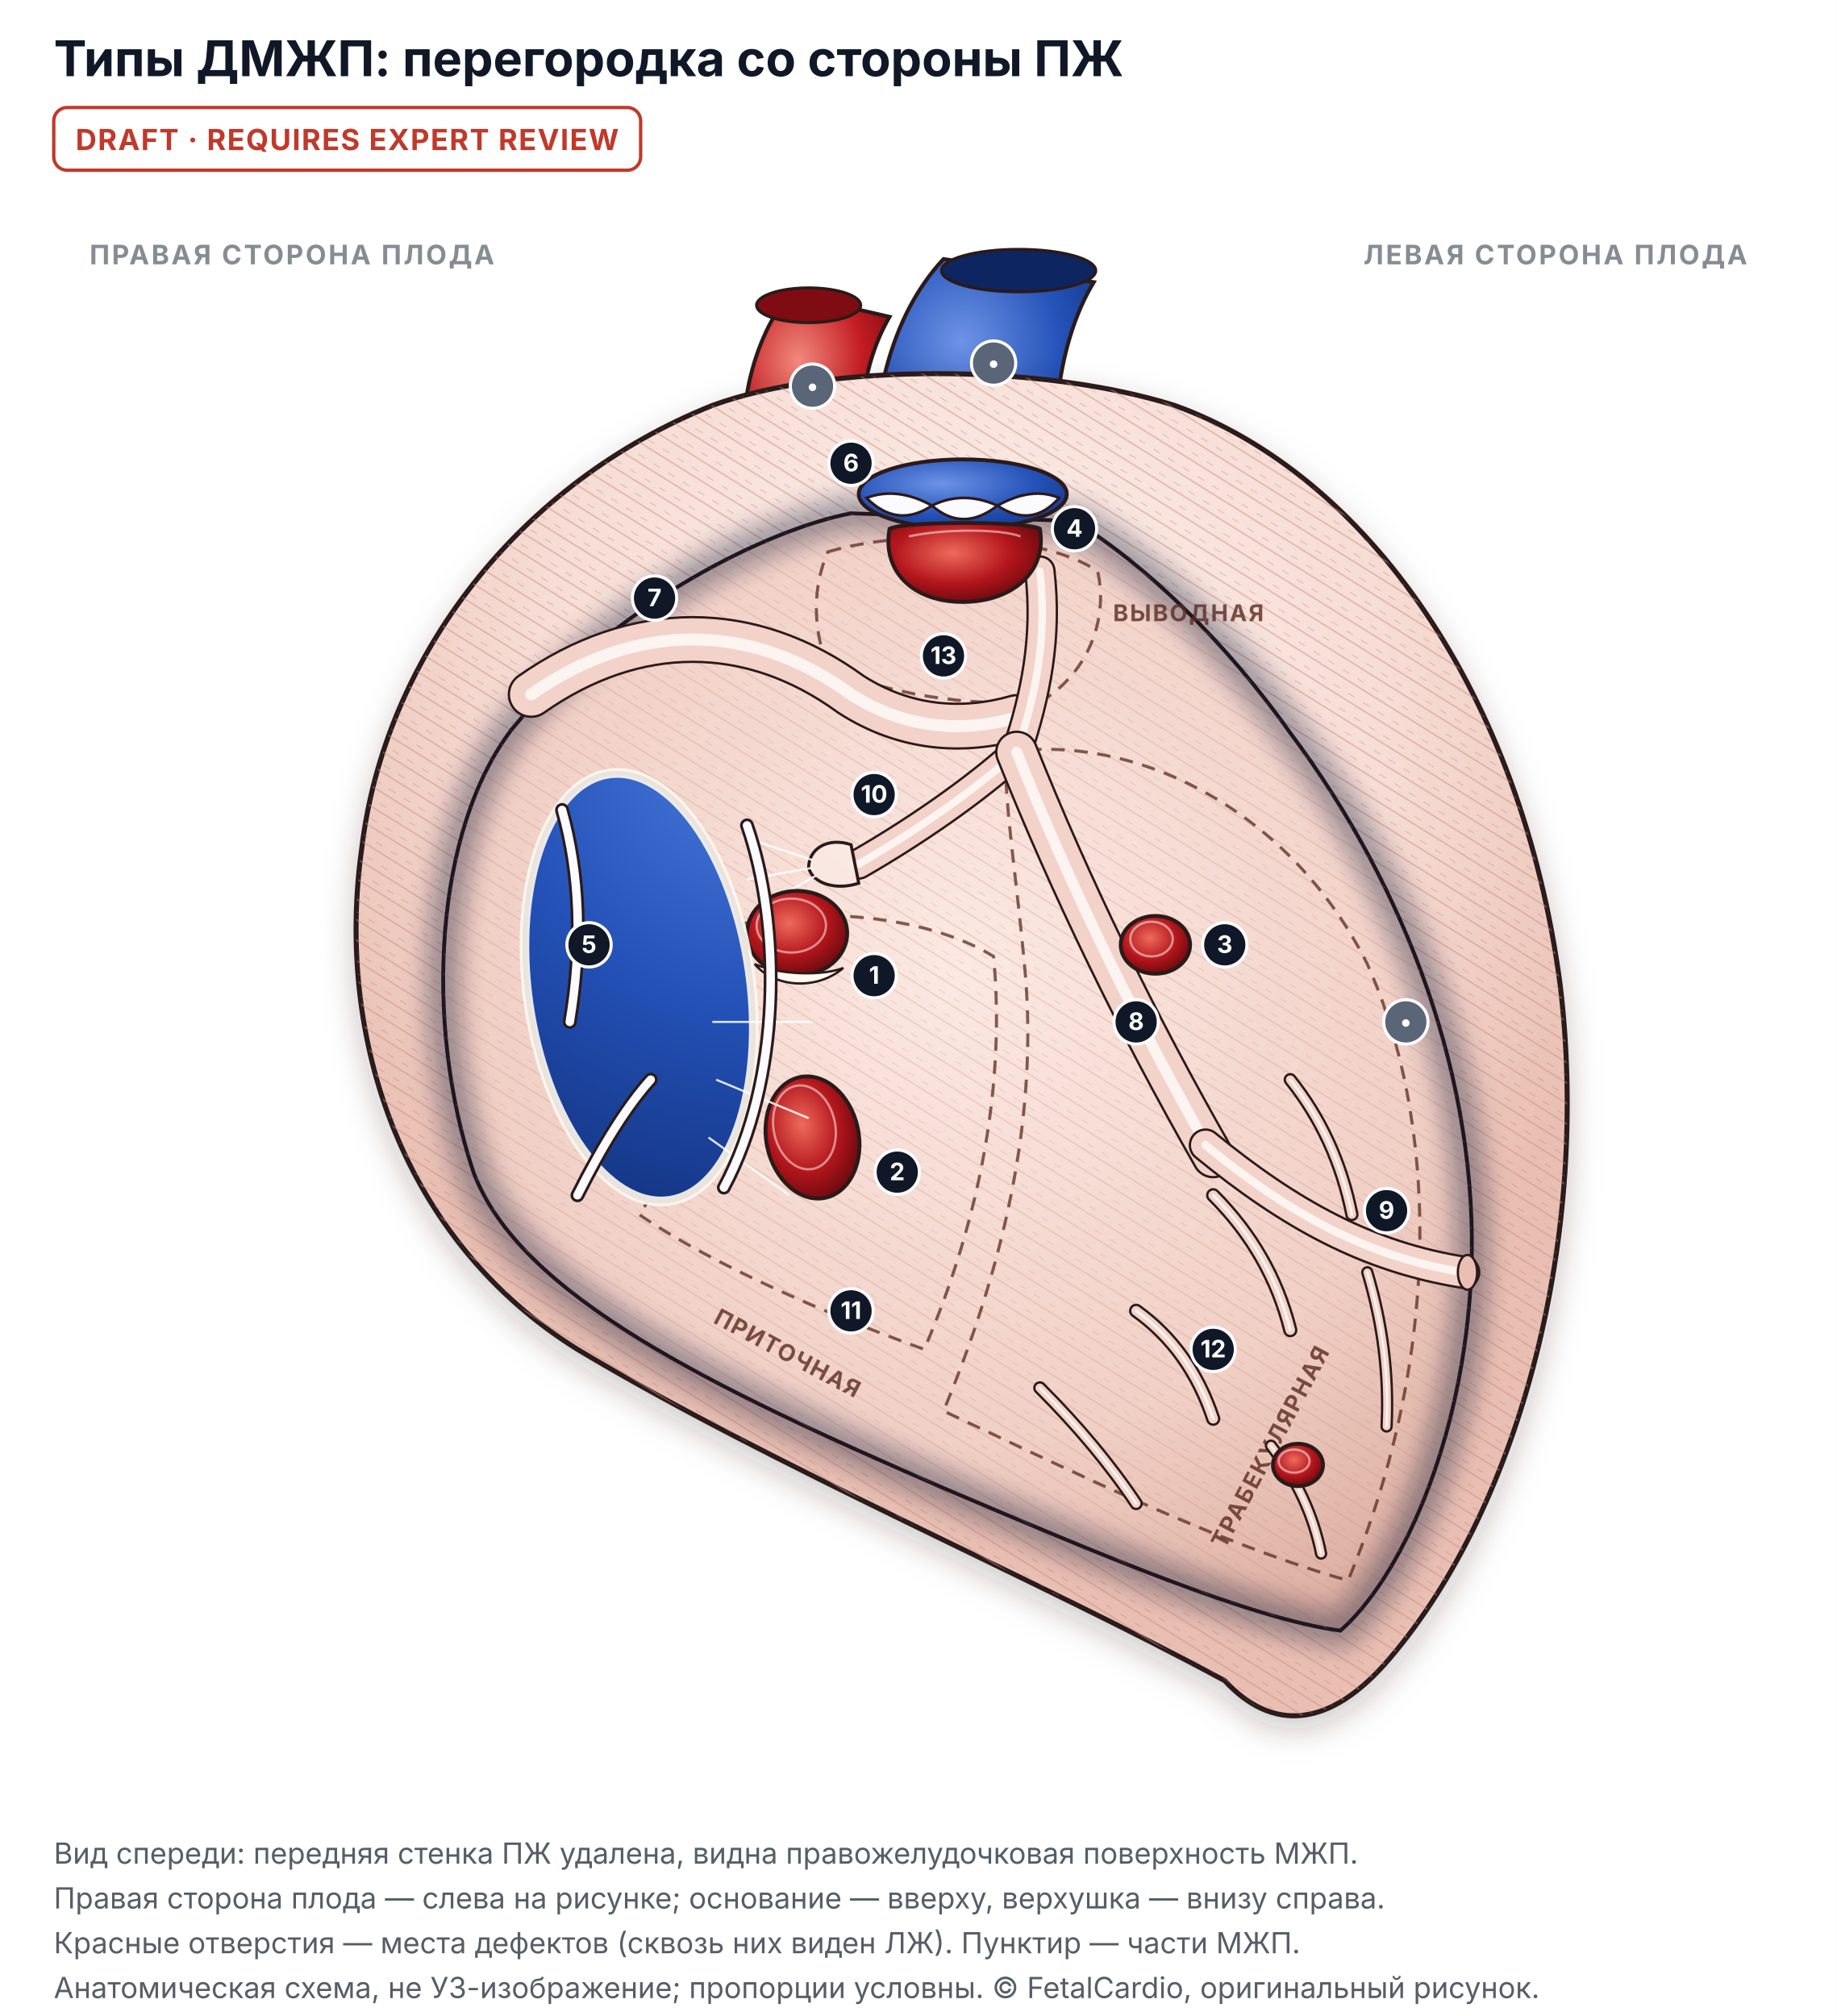
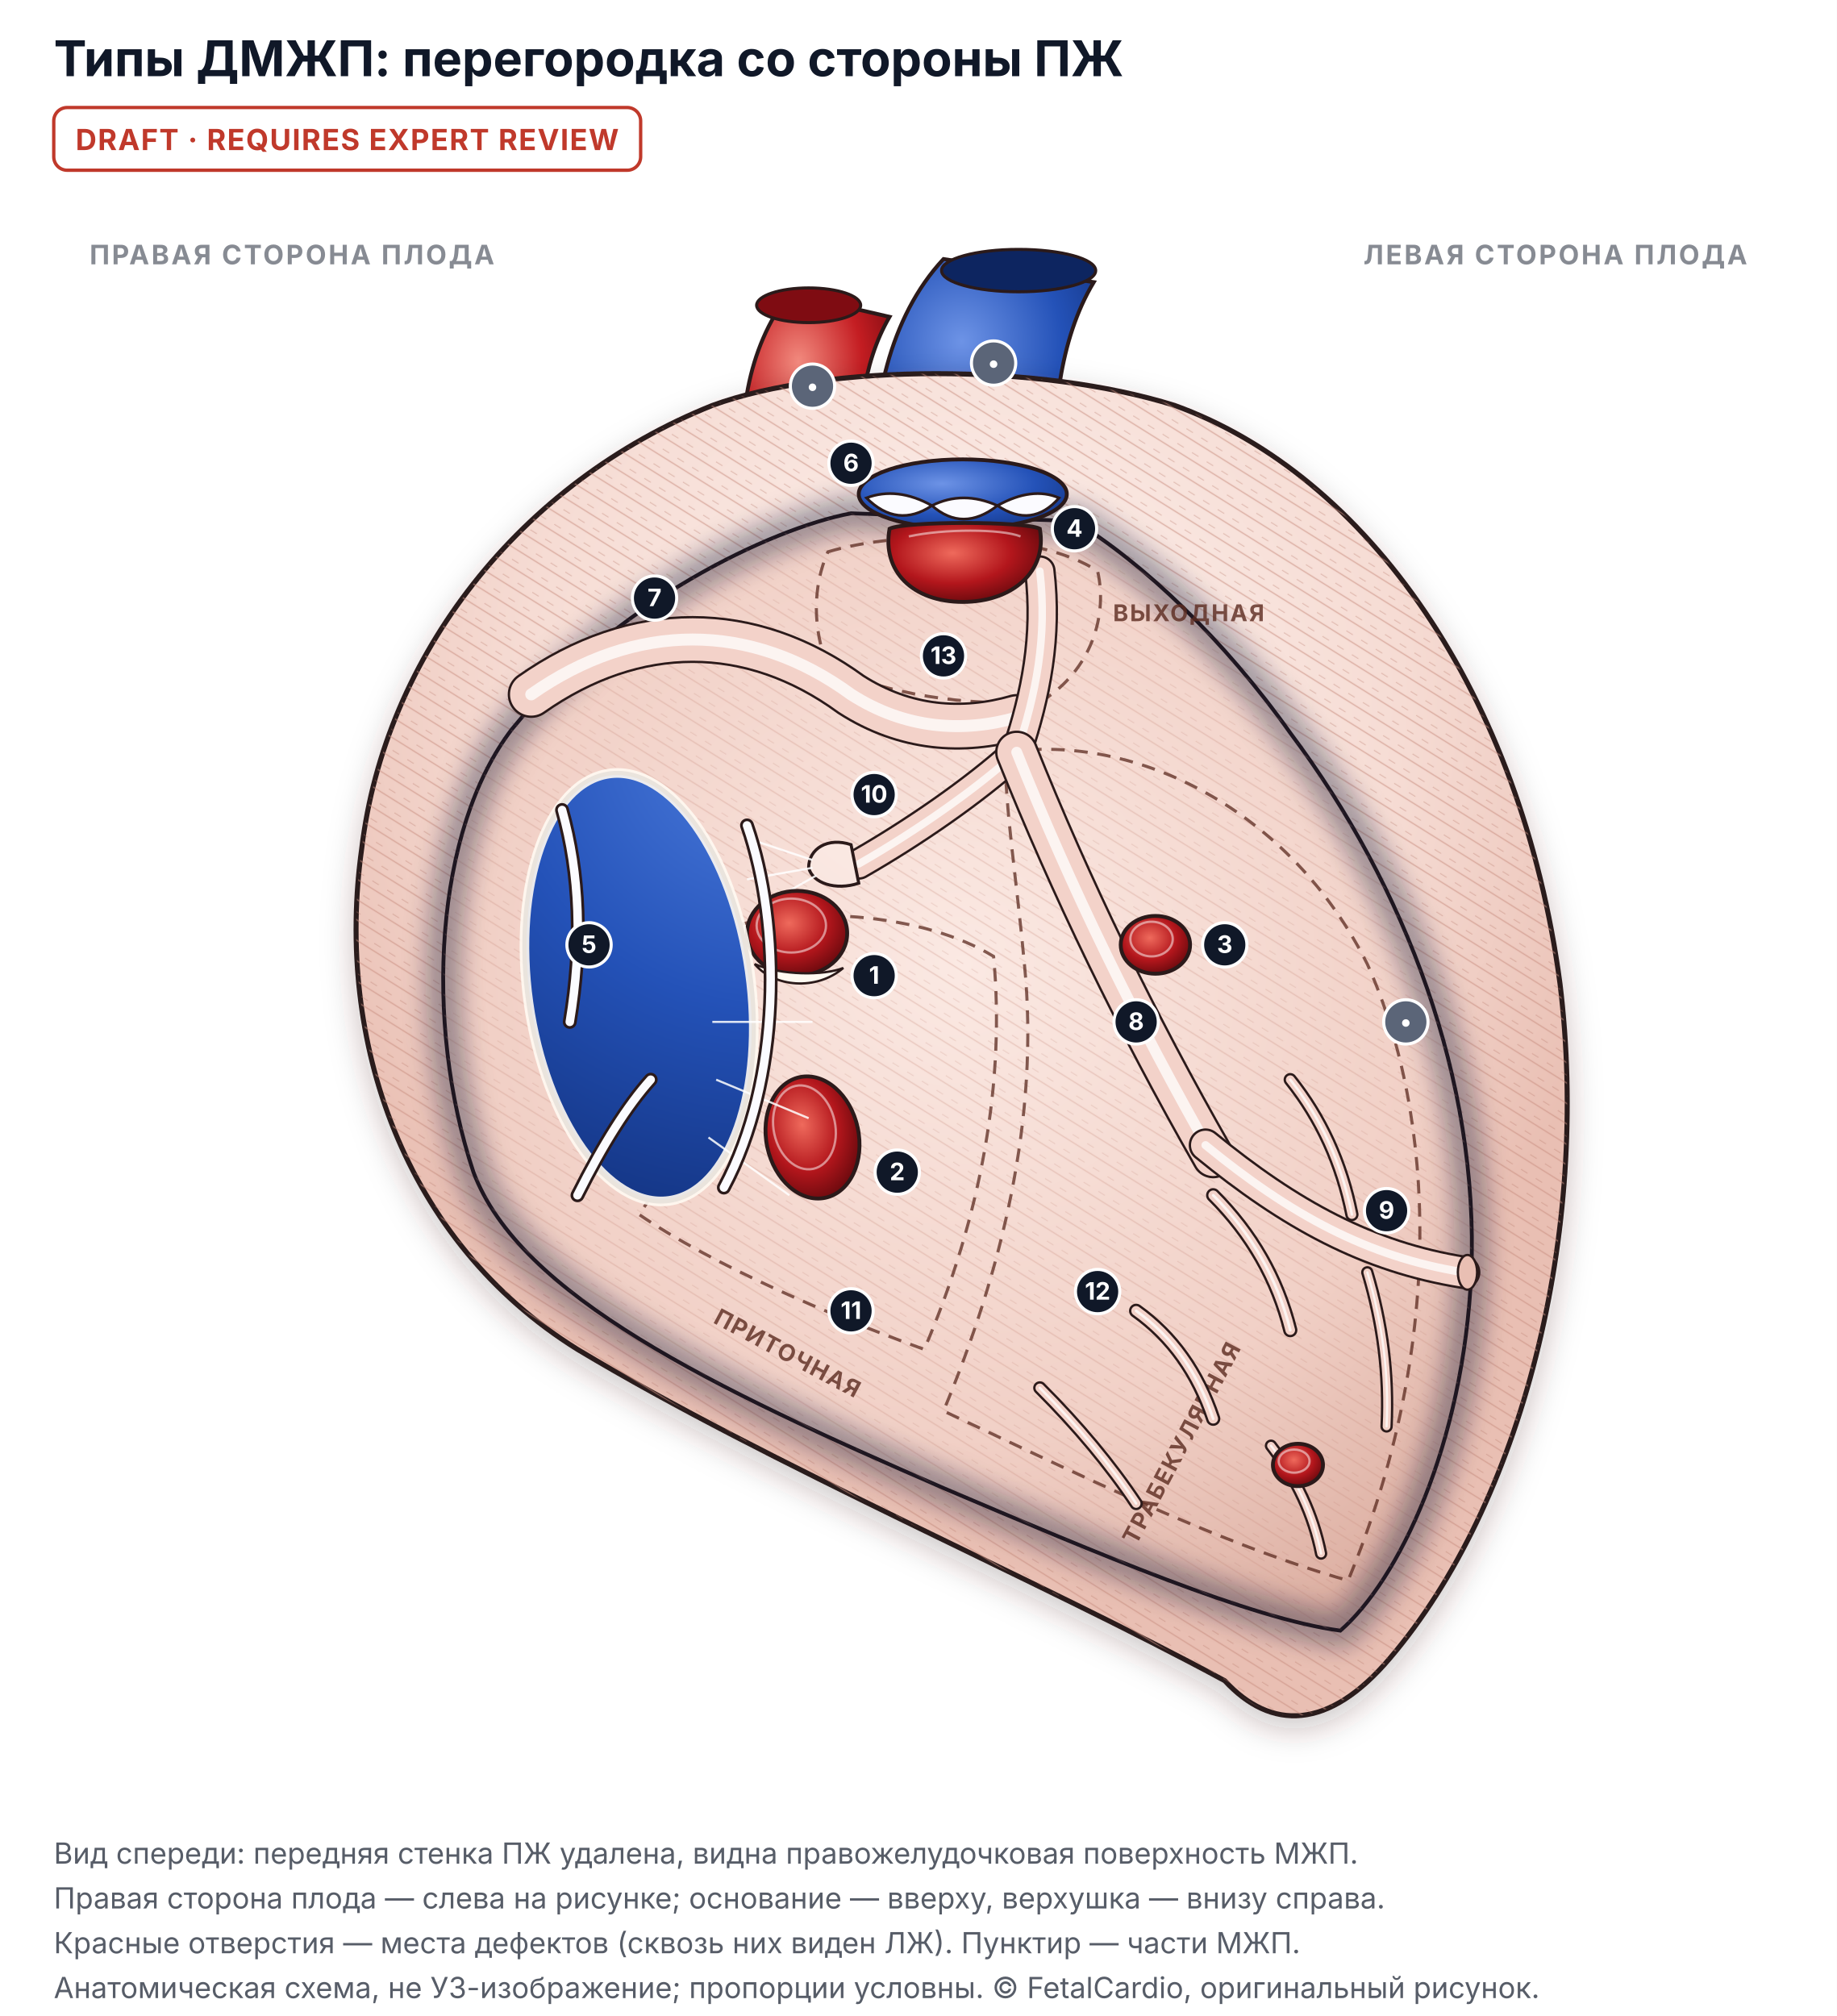
<svg xmlns="http://www.w3.org/2000/svg" viewBox="0 0 820 900" role="img" aria-labelledby="t-vsd-types d-vsd-types" font-family="Inter, system-ui, -apple-system, 'Segoe UI', Roboto, sans-serif" data-status="draft">
  <defs>
    <radialGradient id="g-myo" gradientUnits="userSpaceOnUse" cx="430" cy="300" r="380">
      <stop offset="0" stop-color="#fdf2ee" />
      <stop offset=".6" stop-color="#f6dcd4" />
      <stop offset="1" stop-color="#e9bfb3" />
    </radialGradient>
    <radialGradient id="g-blue" gradientUnits="userSpaceOnUse" cx="350" cy="330" r="260">
      <stop offset="0" stop-color="#4f7fe0" />
      <stop offset=".55" stop-color="#2452b8" />
      <stop offset="1" stop-color="#143584" />
    </radialGradient>
    <radialGradient id="g-red" gradientUnits="userSpaceOnUse" cx="570" cy="330" r="260">
      <stop offset="0" stop-color="#ec5a4c" />
      <stop offset=".55" stop-color="#c41d22" />
      <stop offset="1" stop-color="#7f0c12" />
    </radialGradient>
    <linearGradient id="g-fo" x1="0" x2="1">
      <stop offset="0" stop-color="#2452b8" />
      <stop offset="1" stop-color="#c41d22" />
    </linearGradient>
    <linearGradient id="g-vein" x1="0" x2="0" y1="0" y2="1">
      <stop offset="0" stop-color="#c41d22" />
      <stop offset="1" stop-color="#e2483f" />
    </linearGradient>
    <radialGradient id="g-ao" cx=".38" cy=".34" r=".72">
      <stop offset="0" stop-color="#f28a7e" />
      <stop offset=".6" stop-color="#c41d22" />
      <stop offset="1" stop-color="#7f0c12" />
    </radialGradient>
    <pattern id="p-fib" width="9" height="9" patternUnits="userSpaceOnUse" patternTransform="rotate(32)">
      <path d="M0,4.5 H9" stroke="#c98e80" stroke-width=".7" opacity=".55" />
      <path d="M0,1 H4" stroke="#b97a6c" stroke-width=".5" opacity=".35" />
    </pattern>
    <pattern id="p-sheen" width="7" height="7" patternUnits="userSpaceOnUse" patternTransform="rotate(-20)">
      <path d="M0,3.5 H7" stroke="#ffffff" stroke-width=".6" opacity=".12" />
    </pattern>
    <filter id="f-soft" x="-10%" y="-10%" width="120%" height="125%">
      <feDropShadow dx="0" dy="6" stdDeviation="8" flood-color="#3a1414" flood-opacity=".25" />
    </filter>
    <filter id="f-ish" x="-10%" y="-10%" width="120%" height="120%">
      <feGaussianBlur stdDeviation="6" />
    </filter>
    <clipPath id="c-rv">
      <path d="M 448.0,360.0 448.0,358.4 448.2,356.8 448.6,355.2 448.8,353.6 448.8,352.0 448.8,350.4 448.8,348.8 448.9,347.1 449.0,345.5 448.6,343.9 449.0,342.3 449.7,340.8 450.6,339.3 450.8,337.7 450.2,336.0 449.8,334.3 449.6,332.6 449.5,331.0 449.7,329.4 451.3,328.0 451.8,326.5 452.4,324.9 453.1,323.4 453.3,321.8 453.0,320.2 452.8,318.5 452.7,316.9 452.8,315.3 453.0,313.7 452.1,311.9 452.9,310.4 453.9,308.9 455.2,307.5 455.2,305.9 454.3,304.1 453.8,302.4 453.4,300.8 453.4,299.1 453.6,297.5 454.6,296.1 455.4,294.6 456.3,293.1 457.6,291.7 457.6,290.0 456.8,288.3 456.3,286.6 456.0,284.9 456.0,283.3 456.3,281.7 457.8,280.3 458.4,278.8 459.2,277.3 460.2,275.8 460.2,274.2 459.7,272.5 459.4,270.8 459.3,269.2 459.4,267.6 459.7,266.0 458.6,264.2 459.5,262.7 460.8,261.3 462.3,259.9 462.1,258.2 461.1,256.5 460.5,254.8 460.1,253.1 460.1,251.5 460.4,249.9 462.6,248.6 463.2,247.0 464.0,245.5 465.0,244.1 464.9,242.4 464.5,240.8 464.3,239.1 464.2,237.5 464.3,235.9 464.6,234.3 463.8,232.5 464.7,231.0 465.8,229.6 467.3,228.2 466.9,226.5 466.2,224.8 465.7,223.1 465.5,221.4 465.6,219.8 465.9,218.2 467.5,216.9 468.2,215.3 468.9,213.8 469.9,212.3 469.7,210.7 469.4,209.0 469.3,207.4 469.3,205.8 469.4,204.2 469.7,202.6 470.2,201.0 470.8,199.5 471.5,198.0 472.3,196.5 472.2,194.8 472.0,193.2 471.9,191.5 472.0,189.9 472.2,188.3 472.5,186.8 472.3,185.1 473.0,183.6 473.8,182.1 474.7,180.6 474.5,179.0 474.3,177.3 474.3,175.7 474.4,174.1 474.7,172.5 475.0,170.9 475.1,169.3 475.8,167.8 476.5,166.3 477.2,164.7 477.2,163.1 477.4,161.5 478.0,160.0 475.8,159.2 474.3,158.4 473.0,157.7 472.1,156.9 471.7,155.8 471.7,154.4 472.0,152.4 470.9,151.6 468.7,152.6 465.6,155.7 464.0,157.0 463.0,157.7 462.3,157.5 461.7,156.5 461.2,154.5 460.5,151.8 459.5,148.3 458.0,148.4 456.6,151.4 455.5,155.2 454.3,156.5 453.0,156.7 451.4,156.0 449.5,154.7 447.3,152.9 444.8,151.2 442.2,149.9 440.0,150.0 438.8,151.4 437.5,152.6 436.1,153.8 434.7,154.9 433.2,155.7 431.6,156.4 429.9,156.8 428.0,156.8 426.5,157.8 426.0,160.6 425.1,162.7 424.1,164.5 422.9,165.9 421.5,166.9 419.8,167.5 417.9,167.5 415.6,167.0 413.0,165.9 411.8,167.3 410.1,168.0 409.0,169.5 407.7,170.9 406.4,172.1 404.9,173.0 403.3,173.6 401.5,174.0 399.5,174.2 397.3,174.0 396.1,175.3 396.7,179.8 396.4,182.6 395.6,184.7 394.6,186.3 393.1,187.2 391.2,187.5 388.9,187.0 386.1,185.9 382.8,184.0 382.2,186.3 381.1,187.8 380.4,190.0 379.5,191.7 378.3,193.1 376.9,194.0 375.1,194.5 373.0,194.5 370.6,194.0 367.9,193.1 367.2,195.2 366.5,197.3 365.9,199.3 365.0,201.0 363.8,202.3 362.4,203.2 360.6,203.8 358.6,203.9 356.3,203.7 353.7,203.0 353.1,205.1 352.7,207.5 352.2,209.5 351.3,211.2 350.2,212.5 348.8,213.5 347.1,214.0 345.1,214.2 342.8,214.0 340.1,213.3 339.8,215.6 340.3,218.9 340.1,221.2 339.5,223.1 338.6,224.5 337.2,225.4 335.4,225.8 333.2,225.7 330.6,225.3 327.4,224.2 327.7,227.0 330.0,231.9 330.5,234.8 330.4,237.0 329.7,238.5 328.3,239.3 326.2,239.4 323.4,238.8 320.0,237.6 315.6,235.4 317.3,239.4 316.1,240.4 315.9,242.4 315.5,244.1 314.6,245.4 313.4,246.4 311.7,247.0 309.7,247.2 307.4,247.2 304.5,246.7 305.2,249.4 307.2,253.1 307.7,255.5 307.6,257.4 307.0,258.7 305.7,259.6 303.8,260.0 301.4,259.9 298.5,259.6 294.7,258.6 296.7,261.9 298.0,264.7 298.6,266.9 298.7,268.7 298.1,270.0 296.9,270.9 295.1,271.3 292.7,271.5 289.9,271.4 286.5,271.0 288.5,273.9 288.6,275.6 288.9,277.4 288.8,279.0 288.2,280.2 287.2,281.2 285.8,282.0 284.0,282.6 281.8,283.1 279.5,283.5 280.8,285.7 282.1,287.8 282.6,289.5 282.6,291.0 282.1,292.2 281.1,293.3 279.8,294.2 278.1,294.9 276.0,295.6 274.1,296.3 275.4,298.3 274.7,299.4 274.7,300.9 274.5,302.2 274.1,303.5 273.5,304.7 272.7,305.9 271.8,307.0 270.8,308.2 270.0,309.4 270.3,310.8 270.4,312.2 270.3,313.5 270.0,314.8 269.6,316.1 269.2,317.4 268.6,318.7 268.0,320.0 268.9,322.1 269.2,324.2 269.3,326.2 269.0,328.2 268.4,330.2 267.6,332.1 268.8,334.1 269.8,336.0 270.7,337.9 270.5,339.8 270.8,341.6 270.9,343.5 270.6,345.3 270.1,347.1 269.2,349.0 268.2,350.8 269.9,352.4 271.2,354.0 272.2,355.6 272.5,357.2 272.9,358.9 273.0,360.5 272.8,362.2 272.3,363.9 271.5,365.6 270.7,367.4 272.4,368.7 273.8,369.9 274.9,371.2 276.7,372.2 277.2,373.6 277.3,375.0 277.1,376.6 276.5,378.3 275.6,380.0 274.8,381.8 276.8,382.5 278.3,383.4 279.5,384.4 279.8,385.6 280.3,386.8 280.6,388.1 280.6,389.5 280.5,390.9 280.3,392.4 280.2,393.9 281.5,394.5 282.5,395.4 283.2,396.3 283.5,397.5 283.9,398.6 284.0,400.0 285.6,399.6 287.1,399.2 288.7,398.9 290.2,398.5 291.8,398.1 293.4,397.7 294.9,397.3 296.5,397.0 298.1,396.6 299.6,396.2 301.2,395.8 302.7,395.4 304.3,395.0 305.9,394.7 307.4,394.3 309.0,393.9 310.6,393.5 312.1,393.1 313.7,392.8 315.2,392.4 316.8,392.0 318.4,391.6 319.9,391.2 321.5,390.9 323.0,390.5 324.6,390.1 326.2,389.7 327.7,389.3 329.3,389.0 330.9,388.6 332.4,388.2 334.0,387.8 335.5,387.4 337.1,387.0 338.7,386.7 340.2,386.3 341.8,385.9 343.4,385.5 344.9,385.1 346.5,384.8 348.0,384.4 349.6,384.0 351.2,383.6 352.7,383.2 354.3,382.9 355.8,382.5 357.4,382.1 359.0,381.7 360.5,381.3 362.1,381.0 363.7,380.6 365.2,380.2 366.8,379.8 368.3,379.4 369.9,379.0 371.5,378.7 373.0,378.3 374.6,377.9 376.2,377.5 377.7,377.1 379.3,376.8 380.8,376.4 382.4,376.0 384.0,375.6 385.5,375.2 387.1,374.9 388.6,374.5 390.2,374.1 391.8,373.7 393.3,373.3 394.9,373.0 396.5,372.6 398.0,372.2 399.6,371.8 401.1,371.4 402.7,371.0 404.3,370.7 405.8,370.3 407.4,369.9 409.0,369.5 410.5,369.1 412.1,368.8 413.6,368.4 415.2,368.0 416.8,367.6 418.3,367.2 419.9,366.9 421.4,366.5 423.0,366.1 424.6,365.7 426.1,365.3 427.7,365.0 429.3,364.6 430.8,364.2 432.4,363.8 433.9,363.4 435.5,363.0 437.1,362.7 438.6,362.3 440.2,361.9 441.8,361.5 443.3,361.1 444.9,360.8 446.4,360.4 Z" />
    </clipPath>
    <clipPath id="c-lv">
      <path d="M 468.0,386.0 468.2,384.4 468.4,382.8 468.7,381.2 468.9,379.6 469.1,378.0 469.3,376.4 469.6,374.9 469.8,373.3 470.0,371.7 470.2,370.1 470.5,368.5 470.7,366.9 470.9,365.3 471.1,363.7 471.3,362.1 471.6,360.5 471.8,358.9 472.0,357.3 472.2,355.7 472.5,354.2 472.7,352.6 472.9,351.0 473.1,349.4 473.4,347.8 473.6,346.2 473.8,344.6 474.0,343.0 474.2,341.4 474.5,339.8 474.7,338.2 474.9,336.6 475.1,335.0 475.4,333.5 475.6,331.9 475.8,330.3 476.0,328.7 476.2,327.1 476.5,325.5 476.7,323.9 476.9,322.3 477.1,320.7 477.4,319.1 477.6,317.5 477.8,315.9 478.0,314.3 478.3,312.8 478.5,311.2 478.7,309.6 478.9,308.0 479.1,306.4 479.4,304.8 479.6,303.2 479.8,301.6 480.0,300.0 480.3,298.4 480.5,296.8 480.7,295.2 480.9,293.6 481.2,292.1 481.4,290.5 481.6,288.9 481.8,287.3 482.0,285.7 482.3,284.1 482.5,282.5 482.7,280.9 482.9,279.3 483.2,277.7 483.4,276.1 483.6,274.5 483.8,272.9 484.1,271.4 484.3,269.8 484.5,268.2 484.7,266.6 484.9,265.0 485.2,263.4 485.4,261.8 485.6,260.2 485.8,258.6 486.1,257.0 486.3,255.4 486.5,253.8 486.7,252.2 486.9,250.6 487.2,249.1 487.4,247.5 487.6,245.9 487.8,244.3 488.1,242.7 488.3,241.1 488.5,239.5 488.7,237.9 489.0,236.3 489.2,234.7 489.4,233.1 489.6,231.5 489.8,229.9 490.1,228.4 490.3,226.8 490.5,225.2 490.7,223.6 491.0,222.0 491.2,220.4 491.4,218.8 491.6,217.2 491.9,215.6 492.1,214.0 492.3,212.4 492.5,210.8 492.7,209.2 493.0,207.7 493.2,206.1 493.4,204.5 493.6,202.9 493.9,201.3 494.1,199.7 494.3,198.1 494.5,196.5 494.8,194.9 495.0,193.3 495.2,191.7 495.4,190.1 495.6,188.5 495.9,187.0 496.1,185.4 496.3,183.8 496.5,182.2 496.8,180.6 497.0,179.0 497.2,177.4 497.4,175.8 497.6,174.2 497.9,172.6 498.1,171.0 498.3,169.4 498.5,167.8 498.8,166.3 499.0,164.7 499.2,163.1 499.4,161.5 499.7,159.9 499.9,158.3 500.1,156.7 500.3,155.1 500.5,153.5 500.8,151.9 501.0,150.3 501.2,148.7 501.4,147.1 501.7,145.6 501.9,144.0 502.1,142.4 502.3,140.8 502.6,139.2 502.8,137.6 503.0,136.0 504.8,134.3 506.5,132.7 507.5,131.2 507.8,129.5 507.1,127.3 508.2,126.0 509.8,125.2 511.3,124.5 512.2,123.5 512.5,122.1 512.3,120.1 513.0,118.9 515.1,119.6 516.6,119.7 517.5,119.2 518.3,118.0 519.0,116.3 520.1,114.9 521.8,116.0 523.2,116.3 524.7,115.9 526.2,115.0 528.0,114.0 529.3,114.7 530.6,115.2 532.0,115.4 533.5,115.4 534.6,116.3 535.9,117.1 537.1,117.9 538.4,118.3 539.8,118.4 541.4,118.1 542.4,119.2 543.4,120.4 544.4,121.6 545.7,122.1 547.1,122.2 548.8,121.7 549.9,122.6 550.7,124.3 552.2,124.2 553.4,124.8 554.8,125.2 556.3,125.4 557.6,125.9 558.4,127.2 559.0,128.8 560.1,129.6 561.4,130.1 563.0,130.2 564.7,130.2 565.1,132.1 565.8,133.5 567.1,134.1 568.3,134.7 569.7,135.1 571.5,135.2 572.0,136.8 572.6,138.2 572.0,141.1 573.2,141.9 574.9,142.0 577.3,141.5 577.8,143.0 577.6,145.3 578.2,146.6 579.2,147.6 580.8,148.0 583.0,147.9 584.3,148.7 583.8,151.1 585.6,151.4 586.5,152.6 587.7,153.5 589.2,154.1 590.7,154.8 590.8,156.6 591.2,158.2 589.2,161.6 590.6,162.3 592.9,162.5 596.3,161.9 594.7,164.8 594.0,167.1 594.3,168.7 595.4,169.7 597.5,170.2 600.6,170.0 600.2,172.0 599.2,174.5 600.1,175.7 600.9,177.0 602.6,177.8 605.0,178.2 605.8,179.6 604.9,181.9 604.8,183.7 605.4,185.1 606.8,186.1 609.0,186.8 610.8,187.8 609.6,190.1 609.2,192.1 611.1,192.9 612.1,194.3 613.6,195.4 615.5,196.3 614.8,198.4 614.7,200.3 615.5,201.7 616.2,203.2 617.4,204.5 619.0,205.7 618.9,207.5 618.8,209.4 617.4,211.6 618.1,213.2 619.5,214.5 621.6,215.6 621.9,217.3 621.0,219.4 622.2,220.8 622.7,222.4 623.6,224.0 624.8,225.4 625.7,227.0 625.2,228.9 624.8,230.8 625.1,232.6 625.9,234.2 627.1,235.7 628.5,237.2 627.8,239.2 627.5,241.1 627.5,242.9 628.1,244.6 629.2,246.2 630.6,247.8 630.1,249.7 629.8,251.6 630.3,253.4 630.7,255.1 631.4,256.9 632.3,258.6 632.4,260.4 632.2,262.3 631.3,264.3 631.6,266.1 632.3,267.9 633.4,269.7 633.8,271.5 633.2,273.4 633.1,275.3 633.2,277.2 633.7,279.0 634.5,280.9 635.1,282.7 634.7,284.6 634.5,286.6 634.2,288.5 634.6,290.4 635.2,292.3 635.8,294.2 635.7,296.1 636.0,298.0 635.7,300.3 635.4,302.6 635.2,304.9 635.1,307.1 635.3,309.3 636.0,311.5 635.2,313.6 634.6,315.7 634.2,317.7 634.2,319.8 634.4,321.8 635.1,323.9 634.3,325.8 633.3,327.6 632.6,329.5 632.4,331.3 632.7,333.2 633.5,335.1 633.3,336.9 632.1,338.6 631.4,340.2 631.0,341.9 631.1,343.6 631.6,345.4 631.8,347.1 630.6,348.6 629.8,350.0 629.3,351.5 629.2,353.1 629.4,354.7 629.9,356.4 627.6,357.3 626.1,358.4 625.4,359.6 625.3,361.1 625.8,362.7 626.9,364.6 625.3,365.5 623.8,366.3 622.8,367.4 622.5,368.6 622.7,370.1 623.4,371.9 622.7,372.9 621.3,373.6 620.4,374.5 619.9,375.6 619.7,376.9 619.9,378.4 619.6,379.6 618.4,380.2 617.5,380.9 616.9,381.9 616.5,383.0 616.3,384.2 616.0,385.4 615.2,386.1 614.5,387.0 614.0,388.0 612.4,388.0 610.8,388.0 609.2,387.9 607.6,387.9 606.0,387.9 604.4,387.9 602.8,387.8 601.2,387.8 599.6,387.8 598.0,387.8 596.4,387.8 594.7,387.7 593.1,387.7 591.5,387.7 589.9,387.7 588.3,387.6 586.7,387.6 585.1,387.6 583.5,387.6 581.9,387.6 580.3,387.5 578.7,387.5 577.1,387.5 575.5,387.5 573.9,387.5 572.3,387.4 570.7,387.4 569.1,387.4 567.5,387.4 565.9,387.3 564.3,387.3 562.7,387.3 561.1,387.3 559.5,387.3 557.8,387.2 556.2,387.2 554.6,387.2 553.0,387.2 551.4,387.1 549.8,387.1 548.2,387.1 546.6,387.1 545.0,387.1 543.4,387.0 541.8,387.0 540.2,387.0 538.6,387.0 537.0,386.9 535.4,386.9 533.8,386.9 532.2,386.9 530.6,386.9 529.0,386.8 527.4,386.8 525.8,386.8 524.2,386.8 522.5,386.7 520.9,386.7 519.3,386.7 517.7,386.7 516.1,386.7 514.5,386.6 512.9,386.6 511.3,386.6 509.7,386.6 508.1,386.5 506.5,386.5 504.9,386.5 503.3,386.5 501.7,386.5 500.1,386.4 498.5,386.4 496.9,386.4 495.3,386.4 493.7,386.4 492.1,386.3 490.5,386.3 488.9,386.3 487.3,386.3 485.6,386.2 484.0,386.2 482.4,386.2 480.8,386.2 479.2,386.2 477.6,386.1 476.0,386.1 474.4,386.1 472.8,386.1 471.2,386.0 469.6,386.0 Z" />
    </clipPath>
    <clipPath id="c-ra">
      <path d="M 284,398.7 L 448,360.0 L 452,394.0 L 446,548.4 C 420,556.2 390,559.4 362,556.2 C 310,550.0 268,523.5 262,476.7 C 258,442.4 264,417.4 284,398.7 Z" />
    </clipPath>
    <clipPath id="c-la">
      <path d="M 468,386.0 L 614,388.0 C 648,414.3 658,476.7 640,515.7 C 622,553.1 560,564.0 500,560.9 C 478,559.4 462,553.1 454,548.4 L 462,394.0 Z" />
    </clipPath>
  </defs>
  <style>
.bg{fill:var(--sv-bg,#ffffff)}
.myo{fill:url(#g-myo);stroke:#2b1a1a;stroke-width:2.6;stroke-linejoin:round}
.fibr{fill:url(#p-fib);stroke:none}
.cavr{fill:url(#g-blue);stroke:#2b1a1a;stroke-width:1.4;stroke-linejoin:round}
.cavl{fill:url(#g-red);stroke:#2b1a1a;stroke-width:1.4;stroke-linejoin:round}
.sheen{fill:url(#p-sheen);stroke:none}
.ish{fill:none;stroke:#05102e;stroke-width:18;opacity:.35;filter:url(#f-ish)}
.ishl{fill:none;stroke:#3a0306;stroke-width:18;opacity:.35;filter:url(#f-ish)}
.endo2{fill:none;stroke:#ffffff;stroke-width:1;stroke-linejoin:round;opacity:.45}
.sep{fill:url(#g-myo);stroke:#2b1a1a;stroke-width:1.2}
.tje{stroke:#2b1a1a;fill:none;stroke-linecap:round}
.tj{stroke:#f3d2c9;fill:none;stroke-linecap:round}
.tjh{stroke:#ffffff;fill:none;stroke-linecap:round;opacity:.75}
.pm{fill:url(#g-myo);stroke:#2b1a1a;stroke-width:1.6}
.lfe{stroke:#2b1a1a;fill:none;stroke-width:7.2;stroke-linecap:round}
.lf{stroke:#fbfbff;fill:none;stroke-width:4.4;stroke-linecap:round}
.ch{stroke:#ffffff;stroke-width:1.1;opacity:.85}
.che{stroke:#2b1a1a;stroke-width:2.2;opacity:.35}
.flap{stroke:#fbfbff;fill:none;stroke-width:3.4;stroke-linecap:round}
.flape{stroke:#2b1a1a;fill:none;stroke-width:6;stroke-linecap:round}
.fo{fill:url(#g-fo);stroke:none}
.fib{fill:#fffaf2;stroke:#2b1a1a;stroke-width:1.2}
.avs{fill:rgba(255,190,60,.35);stroke:#8a5a00;stroke-width:1.2;stroke-dasharray:3 2}
.vo{stroke:#2b1a1a;fill:none;stroke-width:21;stroke-linecap:round}
.vm{stroke:url(#g-vein);fill:none;stroke-width:17;stroke-linecap:round}
.vh{stroke:#ffffff;fill:none;stroke-width:3;stroke-linecap:round;opacity:.35}
.vi{stroke:#e2483f;fill:none;stroke-width:9;stroke-linecap:round}
.ao{fill:url(#g-ao);stroke:#2b1a1a;stroke-width:2}
.an{stroke:#2b1a1a;stroke-width:1.8;fill:none}
.and{stroke:#2b1a1a;stroke-width:1.5;fill:none;stroke-dasharray:5 3}
.anf{fill:#2b1a1a}
.ant{fill:#2b1a1a;font-size:11px;font-weight:700}
.nb{fill:#101828;stroke:#ffffff;stroke-width:1.6}
.nb0{fill:#5b6578}
.nt{fill:#ffffff;font-size:12.5px;font-weight:700}
.hd{fill:var(--sv-text,#101828);font-size:22px;font-weight:700}
.om{fill:var(--sv-text,#101828);font-size:13px;opacity:.7}
.dr{fill:none;stroke:var(--sv-draft,#c0392b);stroke-width:1.5}
.drt{fill:var(--sv-draft,#c0392b);font-size:13px;font-weight:700;letter-spacing:.04em}
.ok{fill:none;stroke:#16794a;stroke-width:1.5}
.okt{fill:#16794a;font-size:12.5px;font-weight:700}
.cs{fill:var(--sv-text,#101828);font-size:12px;font-weight:700;letter-spacing:.08em;opacity:.5}
</style>
  <defs>
    <linearGradient id="g-vsd" x1="0" x2="1">
      <stop offset="0" stop-color="#2452b8" />
      <stop offset=".5" stop-color="#7a3a8c" />
      <stop offset="1" stop-color="#c41d22" />
    </linearGradient>
    <radialGradient id="g-hole" cx=".42" cy=".38" r=".7">
      <stop offset="0" stop-color="#ef6a5c" />
      <stop offset=".55" stop-color="#b3161c" />
      <stop offset="1" stop-color="#5c070b" />
    </radialGradient>
    <radialGradient id="g-sept" gradientUnits="userSpaceOnUse" cx="430" cy="440" r="380">
      <stop offset="0" stop-color="#fbe9e3" />
      <stop offset=".65" stop-color="#f1d0c6" />
      <stop offset="1" stop-color="#ddb0a3" />
    </radialGradient>
    <radialGradient id="g-pa" cx=".4" cy=".35" r=".75">
      <stop offset="0" stop-color="#6d93e6" />
      <stop offset=".6" stop-color="#2452b8" />
      <stop offset="1" stop-color="#143584" />
    </radialGradient>
  </defs>
  <style>
.hole{fill:url(#g-hole);stroke:#2b1a1a;stroke-width:2}
.holer{fill:none;stroke:#fff;stroke-width:1.2;opacity:.5}
.vsd{fill:url(#g-vsd);stroke:none}
.rim{stroke:#2b1a1a;stroke-width:2.2;fill:none;stroke-linecap:round}
.zone{fill:none;stroke:#5b2a1f;stroke-width:1.6;stroke-dasharray:7 5;opacity:.75}
.zt{fill:#5b2a1f;font-size:12px;font-weight:700;letter-spacing:.07em;opacity:.8}
.sept{fill:url(#g-sept);stroke:#2b1a1a;stroke-width:2}
.cut{fill:url(#g-myo);stroke:#2b1a1a;stroke-width:2.4;stroke-linejoin:round}
.cutf{fill:#e9bfb3;stroke:#2b1a1a;stroke-width:1.2}
.ves{stroke:#2b1a1a;stroke-width:2}
.ring{fill:none;stroke:#2b1a1a;stroke-width:1.6}
.cusp{fill:#fbfbff;stroke:#2b1a1a;stroke-width:1.4}
.fibrous{fill:#fffaf2;stroke:#2b1a1a;stroke-width:1.2}
.flow{stroke:#ffffff;stroke-width:2.2;fill:none;stroke-linecap:round;opacity:.9}
.flowh{fill:#ffffff;opacity:.9}
</style>
  <rect class="bg" x="0" y="0" width="820" height="900" />
  <g id="layer-header">
    <text class="hd" x="24" y="34">Типы ДМЖП: перегородка со стороны ПЖ</text>
    <rect class="dr" x="24" y="48" width="262" height="28" rx="6" />
    <text class="drt" x="155" y="67" text-anchor="middle">DRAFT · REQUIRES EXPERT REVIEW</text>
  </g>
  <text class="cs" x="40" y="118">ПРАВАЯ СТОРОНА ПЛОДА</text>
  <text class="cs" x="780" y="118" text-anchor="end">ЛЕВАЯ СТОРОНА ПЛОДА</text>
  <g id="heart" transform="translate(60 52) scale(.86)">
    <g id="layer-arteries">
      <g id="s-ao" data-s="ao">
        <path class="ves" fill="url(#g-ao)" d="M 318,196 C 312,160 318,120 340,92 L 392,104 C 378,128 374,160 378,196 Z" />
        <ellipse cx="350" cy="98" rx="27" ry="9" fill="#7f0c12" stroke="#2b1a1a" stroke-width="1.6" />
      </g>
      <g id="s-pa" data-s="pa">
        <path class="ves" fill="url(#g-pa)" d="M 384,196 C 382,150 392,104 420,74 L 498,86 C 480,116 476,156 478,196 Z" />
        <ellipse cx="459" cy="80" rx="40" ry="11" fill="#0d2560" stroke="#2b1a1a" stroke-width="1.6" />
      </g>
    </g>
    <g id="layer-myocardium" filter="url(#f-soft)">
      <path class="myo" d="M 300,150 C 360,128 470,128 540,150 C 640,186 720,300 740,450 C 756,580 720,720 652,800 C 620,838 590,838 566,812 C 470,760 330,700 230,640 C 140,584 104,480 118,380 C 130,280 200,190 300,150 Z" />
    </g>
    <g id="layer-myo-texture">
      <path class="fibr" d="M 300,150 C 360,128 470,128 540,150 C 640,186 720,300 740,450 C 756,580 720,720 652,800 C 620,838 590,838 566,812 C 470,760 330,700 230,640 C 140,584 104,480 118,380 C 130,280 200,190 300,150 Z" />
    </g>
    <g id="layer-septal-surface">
      <path id="s-ivs" data-s="ivs" class="sept" d="M 372,206 C 330,214 250,252 196,318 C 156,370 150,470 176,548 C 200,612 300,660 420,712 C 500,746 580,780 626,786 C 656,760 690,690 694,600 C 698,500 660,400 600,320 C 566,272 524,232 488,210 Z" />
      <path class="fibr" d="M 372,206 C 330,214 250,252 196,318 C 156,370 150,470 176,548 C 200,612 300,660 420,712 C 500,746 580,780 626,786 C 656,760 690,690 694,600 C 698,500 660,400 600,320 C 566,272 524,232 488,210 Z" opacity=".55" />
      <path class="ish" d="M 372,206 C 330,214 250,252 196,318 C 156,370 150,470 176,548 C 200,612 300,660 420,712 C 500,746 580,780 626,786 C 656,760 690,690 694,600 C 698,500 660,400 600,320 C 566,272 524,232 488,210 Z" opacity=".18" />
    </g>
    <g id="layer-zones">
      <g id="s-z-inlet" data-s="z-inlet">
        <path class="zone" d="M 312,420 C 350,410 410,414 446,436 C 452,500 440,570 410,640 C 360,622 300,596 262,570 C 290,530 306,470 312,420 Z" />
        <text class="zt" x="300" y="626" transform="rotate(28 300 626)">ПРИТОЧНАЯ</text>
      </g>
      <g id="s-z-trab" data-s="z-trab">
        <path class="zone" d="M 452,330 C 520,320 600,360 640,440 C 676,520 680,640 630,760 C 560,740 480,700 420,672 C 450,600 470,520 462,440 C 458,396 452,360 452,330 Z" />
-         <text class="zt" x="566" y="744" transform="rotate(-62 566 744)">ТРАБЕКУЛЯРНАЯ</text>
+         <text class="zt" x="520" y="742" transform="rotate(-62 520 742)">ТРАБЕКУЛЯРНАЯ</text>
      </g>
      <g id="s-z-outlet" data-s="z-outlet">
        <path class="zone" d="M 360,226 C 400,214 470,216 500,236 C 506,262 494,290 470,304 C 430,306 392,300 360,286 C 352,266 352,244 360,226 Z" />
-         <text class="zt" x="508" y="262">ВЫВОДНАЯ</text>
+         <text class="zt" x="508" y="262">ВЫХОДНАЯ</text>
      </g>
    </g>
    <g id="layer-trabeculae">
      <path class="tje" stroke-width="7.4" d="M 520,620 Q 548,640 560,676" />
      <path class="tj" stroke-width="5" d="M 520,620 Q 548,640 560,676" />
      <path class="tjh" stroke-width="1.4" d="M 520,620 Q 548,640 560,676" />
      <path class="tje" stroke-width="7.4" d="M 560,560 Q 590,590 600,630" />
      <path class="tj" stroke-width="5" d="M 560,560 Q 590,590 600,630" />
      <path class="tjh" stroke-width="1.4" d="M 560,560 Q 590,590 600,630" />
      <path class="tje" stroke-width="6.9" d="M 600,500 Q 624,530 632,570" />
      <path class="tj" stroke-width="4.5" d="M 600,500 Q 624,530 632,570" />
      <path class="tjh" stroke-width="1.3" d="M 600,500 Q 624,530 632,570" />
      <path class="tje" stroke-width="6.9" d="M 470,660 Q 500,690 520,720" />
      <path class="tj" stroke-width="4.5" d="M 470,660 Q 500,690 520,720" />
      <path class="tjh" stroke-width="1.3" d="M 470,660 Q 500,690 520,720" />
      <path class="tje" stroke-width="6.4" d="M 590,690 Q 610,716 616,746" />
      <path class="tj" stroke-width="4" d="M 590,690 Q 610,716 616,746" />
      <path class="tjh" stroke-width="1.1" d="M 590,690 Q 610,716 616,746" />
      <path class="tje" stroke-width="6.4" d="M 640,600 Q 652,640 650,680" />
      <path class="tj" stroke-width="4" d="M 640,600 Q 652,640 650,680" />
      <path class="tjh" stroke-width="1.1" d="M 640,600 Q 652,640 650,680" />
    </g>
    <g id="layer-pv">
      <g id="s-pv" data-s="pv">
        <ellipse cx="430" cy="196" rx="54" ry="18" fill="url(#g-pa)" stroke="#2b1a1a" stroke-width="2" />
        <path class="cusp" d="M 380,198 Q 396,214 414,202 Q 396,192 380,198 Z" />
        <path class="cusp" d="M 414,202 Q 430,216 448,202 Q 430,194 414,202 Z" />
        <path class="cusp" d="M 448,202 Q 466,214 480,198 Q 466,192 448,202 Z" />
      </g>
    </g>
    <g id="layer-rv-morphology">
      <g id="s-crest" data-s="crest">
        <path class="tje" stroke-width="24.4" d="M 206,300 C 260,262 320,262 372,300 C 400,318 430,320 458,312" />
        <path class="tj" stroke-width="22" d="M 206,300 C 260,262 320,262 372,300 C 400,318 430,320 458,312" />
        <path class="tjh" stroke-width="6.2" d="M 206,300 C 260,262 320,262 372,300 C 400,318 430,320 458,312" />
      </g>
      <g id="s-smt" data-s="smt">
        <path class="tje" stroke-width="16.4" d="M 470,236 C 474,270 468,300 458,330" />
        <path class="tj" stroke-width="14" d="M 470,236 C 474,270 468,300 458,330" />
        <path class="tjh" stroke-width="3.9" d="M 470,236 C 474,270 468,300 458,330" />
        <path class="tje" stroke-width="16.4" d="M 458,330 C 436,350 404,372 376,388" />
        <path class="tj" stroke-width="14" d="M 458,330 C 436,350 404,372 376,388" />
        <path class="tjh" stroke-width="3.9" d="M 458,330 C 436,350 404,372 376,388" />
        <path class="tje" stroke-width="22.4" d="M 458,330 C 486,400 520,470 560,540" />
        <path class="tj" stroke-width="20" d="M 458,330 C 486,400 520,470 560,540" />
        <path class="tjh" stroke-width="5.6" d="M 458,330 C 486,400 520,470 560,540" />
      </g>
      <g id="s-mb" data-s="mb">
        <path class="tje" stroke-width="17.4" d="M 556,534 C 600,570 640,592 690,600" />
        <path class="tj" stroke-width="15" d="M 556,534 C 600,570 640,592 690,600" />
        <path class="tjh" stroke-width="4.2" d="M 556,534 C 600,570 640,592 690,600" />
        <ellipse class="cutf" cx="692" cy="600" rx="5" ry="9" />
      </g>
      <g id="s-mpm" data-s="mpm">
        <path class="pm" d="M 372,378 C 360,374 350,380 350,390 C 352,398 364,402 376,398 Z" />
        <path class="ch" d="M 352,386 L 316,374 M 352,390 L 318,396 M 354,394 L 322,412" stroke-width="1.2" />
      </g>
    </g>
    <g id="layer-defects">
      <g id="s-d-pm" data-s="d-pm">
        <ellipse class="hole" cx="344" cy="424" rx="26" ry="22" />
        <ellipse class="holer" cx="341" cy="420" rx="18" ry="14" />
        <path class="fibrous" d="M 322,440 C 332,452 354,454 368,442 C 358,446 336,446 322,440 Z" />
      </g>
      <g id="s-d-inlet" data-s="d-inlet">
        <ellipse class="hole" cx="352" cy="530" rx="24" ry="32" transform="rotate(-12 352 530)" />
        <ellipse class="holer" cx="349" cy="524" rx="16" ry="22" transform="rotate(-12 352 530)" />
      </g>
      <g id="s-d-musc" data-s="d-musc">
        <ellipse class="hole" cx="530" cy="430" rx="18" ry="15" />
        <ellipse class="holer" cx="528" cy="427" rx="11" ry="9" />
        <ellipse class="hole" cx="604" cy="700" rx="13" ry="11" />
        <ellipse class="holer" cx="602" cy="698" rx="8" ry="6" />
      </g>
      <g id="s-d-outlet" data-s="d-outlet">
        <path class="hole" d="M 392,214 C 400,210 462,210 470,214 C 474,236 456,252 430,252 C 404,252 388,236 392,214 Z" />
        <path class="holer" d="M 402,218 C 420,214 450,214 460,218" />
      </g>
    </g>
    <g id="layer-tv">
      <g id="s-tv" data-s="tv">
        <ellipse cx="262" cy="452" rx="58" ry="112" transform="rotate(-8 262 452)" fill="url(#g-blue)" stroke="#2b1a1a" stroke-width="2.2" />
        <ellipse cx="262" cy="452" rx="58" ry="112" transform="rotate(-8 262 452)" fill="none" stroke="#fffaf2" stroke-width="5" opacity=".9" />
        <path class="lfe" d="M 222,360 Q 236,410 226,470" />
        <path class="lf" d="M 222,360 Q 236,410 226,470" />
        <path class="lfe" d="M 230,560 Q 250,520 268,500" />
        <path class="lf" d="M 230,560 Q 250,520 268,500" />
        <path class="ch" d="M 300,470 L 352,470 M 302,500 L 350,520 M 298,530 L 340,560" stroke-width="1.3" />
        <path class="lfe" d="M 318,368 C 336,420 336,500 306,556" />
        <path class="lf" d="M 318,368 C 336,420 336,500 306,556" />
      </g>
    </g>
    <g id="layer-labels">
      <g id="lbl-d-pm" class="lbl" data-s="d-pm">
        <circle class="nb" cx="384" cy="446" r="11.5" />
        <text class="nt" x="384" y="450.2" text-anchor="middle">1</text>
      </g>
      <g id="lbl-d-inlet" class="lbl" data-s="d-inlet">
        <circle class="nb" cx="396" cy="548" r="11.5" />
        <text class="nt" x="396" y="552.2" text-anchor="middle">2</text>
      </g>
      <g id="lbl-d-musc" class="lbl" data-s="d-musc">
        <circle class="nb" cx="566" cy="430" r="11.5" />
        <text class="nt" x="566" y="434.2" text-anchor="middle">3</text>
      </g>
      <g id="lbl-d-outlet" class="lbl" data-s="d-outlet">
        <circle class="nb" cx="488" cy="214" r="11.5" />
        <text class="nt" x="488" y="218.2" text-anchor="middle">4</text>
      </g>
      <g id="lbl-tv" class="lbl" data-s="tv">
        <circle class="nb" cx="236" cy="430" r="11.5" />
        <text class="nt" x="236" y="434.2" text-anchor="middle">5</text>
      </g>
      <g id="lbl-pv" class="lbl" data-s="pv">
        <circle class="nb" cx="372" cy="180" r="11.5" />
        <text class="nt" x="372" y="184.2" text-anchor="middle">6</text>
      </g>
      <g id="lbl-crest" class="lbl" data-s="crest">
        <circle class="nb" cx="270" cy="250" r="11.5" />
        <text class="nt" x="270" y="254.2" text-anchor="middle">7</text>
      </g>
      <g id="lbl-smt" class="lbl" data-s="smt">
        <circle class="nb" cx="520" cy="470" r="11.5" />
        <text class="nt" x="520" y="474.2" text-anchor="middle">8</text>
      </g>
      <g id="lbl-mb" class="lbl" data-s="mb">
        <circle class="nb" cx="650" cy="568" r="11.5" />
        <text class="nt" x="650" y="572.2" text-anchor="middle">9</text>
      </g>
      <g id="lbl-mpm" class="lbl" data-s="mpm">
        <circle class="nb" cx="384" cy="352" r="11.5" />
        <text class="nt" x="384" y="356.2" text-anchor="middle">10</text>
      </g>
      <g id="lbl-z-inlet" class="lbl" data-s="z-inlet">
        <circle class="nb" cx="372" cy="620" r="11.5" />
        <text class="nt" x="372" y="624.2" text-anchor="middle">11</text>
      </g>
      <g id="lbl-z-trab" class="lbl" data-s="z-trab">
-         <circle class="nb" cx="560" cy="640" r="11.5" />
-         <text class="nt" x="560" y="644.2" text-anchor="middle">12</text>
+         <circle class="nb" cx="500" cy="610" r="11.5" />
+         <text class="nt" x="500" y="614.2" text-anchor="middle">12</text>
      </g>
      <g id="lbl-z-outlet" class="lbl" data-s="z-outlet">
        <circle class="nb" cx="420" cy="280" r="11.5" />
        <text class="nt" x="420" y="284.2" text-anchor="middle">13</text>
      </g>
      <g id="lbl-ao" class="lbl" data-s="ao">
        <circle class="nb nb0" cx="352" cy="140" r="11.5" />
        <text class="nt" x="352" y="144.2" text-anchor="middle">•</text>
      </g>
      <g id="lbl-pa" class="lbl" data-s="pa">
        <circle class="nb nb0" cx="446" cy="128" r="11.5" />
        <text class="nt" x="446" y="132.2" text-anchor="middle">•</text>
      </g>
      <g id="lbl-ivs" class="lbl" data-s="ivs">
        <circle class="nb nb0" cx="660" cy="470" r="11.5" />
        <text class="nt" x="660" y="474.2" text-anchor="middle">•</text>
      </g>
    </g>
  </g>
  <g id="layer-orientation">
    <text class="om" x="24" y="832">Вид спереди: передняя стенка ПЖ удалена, видна правожелудочковая поверхность МЖП.</text>
    <text class="om" x="24" y="852">Правая сторона плода — слева на рисунке; основание — вверху, верхушка — внизу справа.</text>
    <text class="om" x="24" y="872">Красные отверстия — места дефектов (сквозь них виден ЛЖ). Пунктир — части МЖП.</text>
    <text class="om" x="24" y="892">Анатомическая схема, не УЗ-изображение; пропорции условны. © FetalCardio, оригинальный рисунок.</text>
  </g>
</svg>
